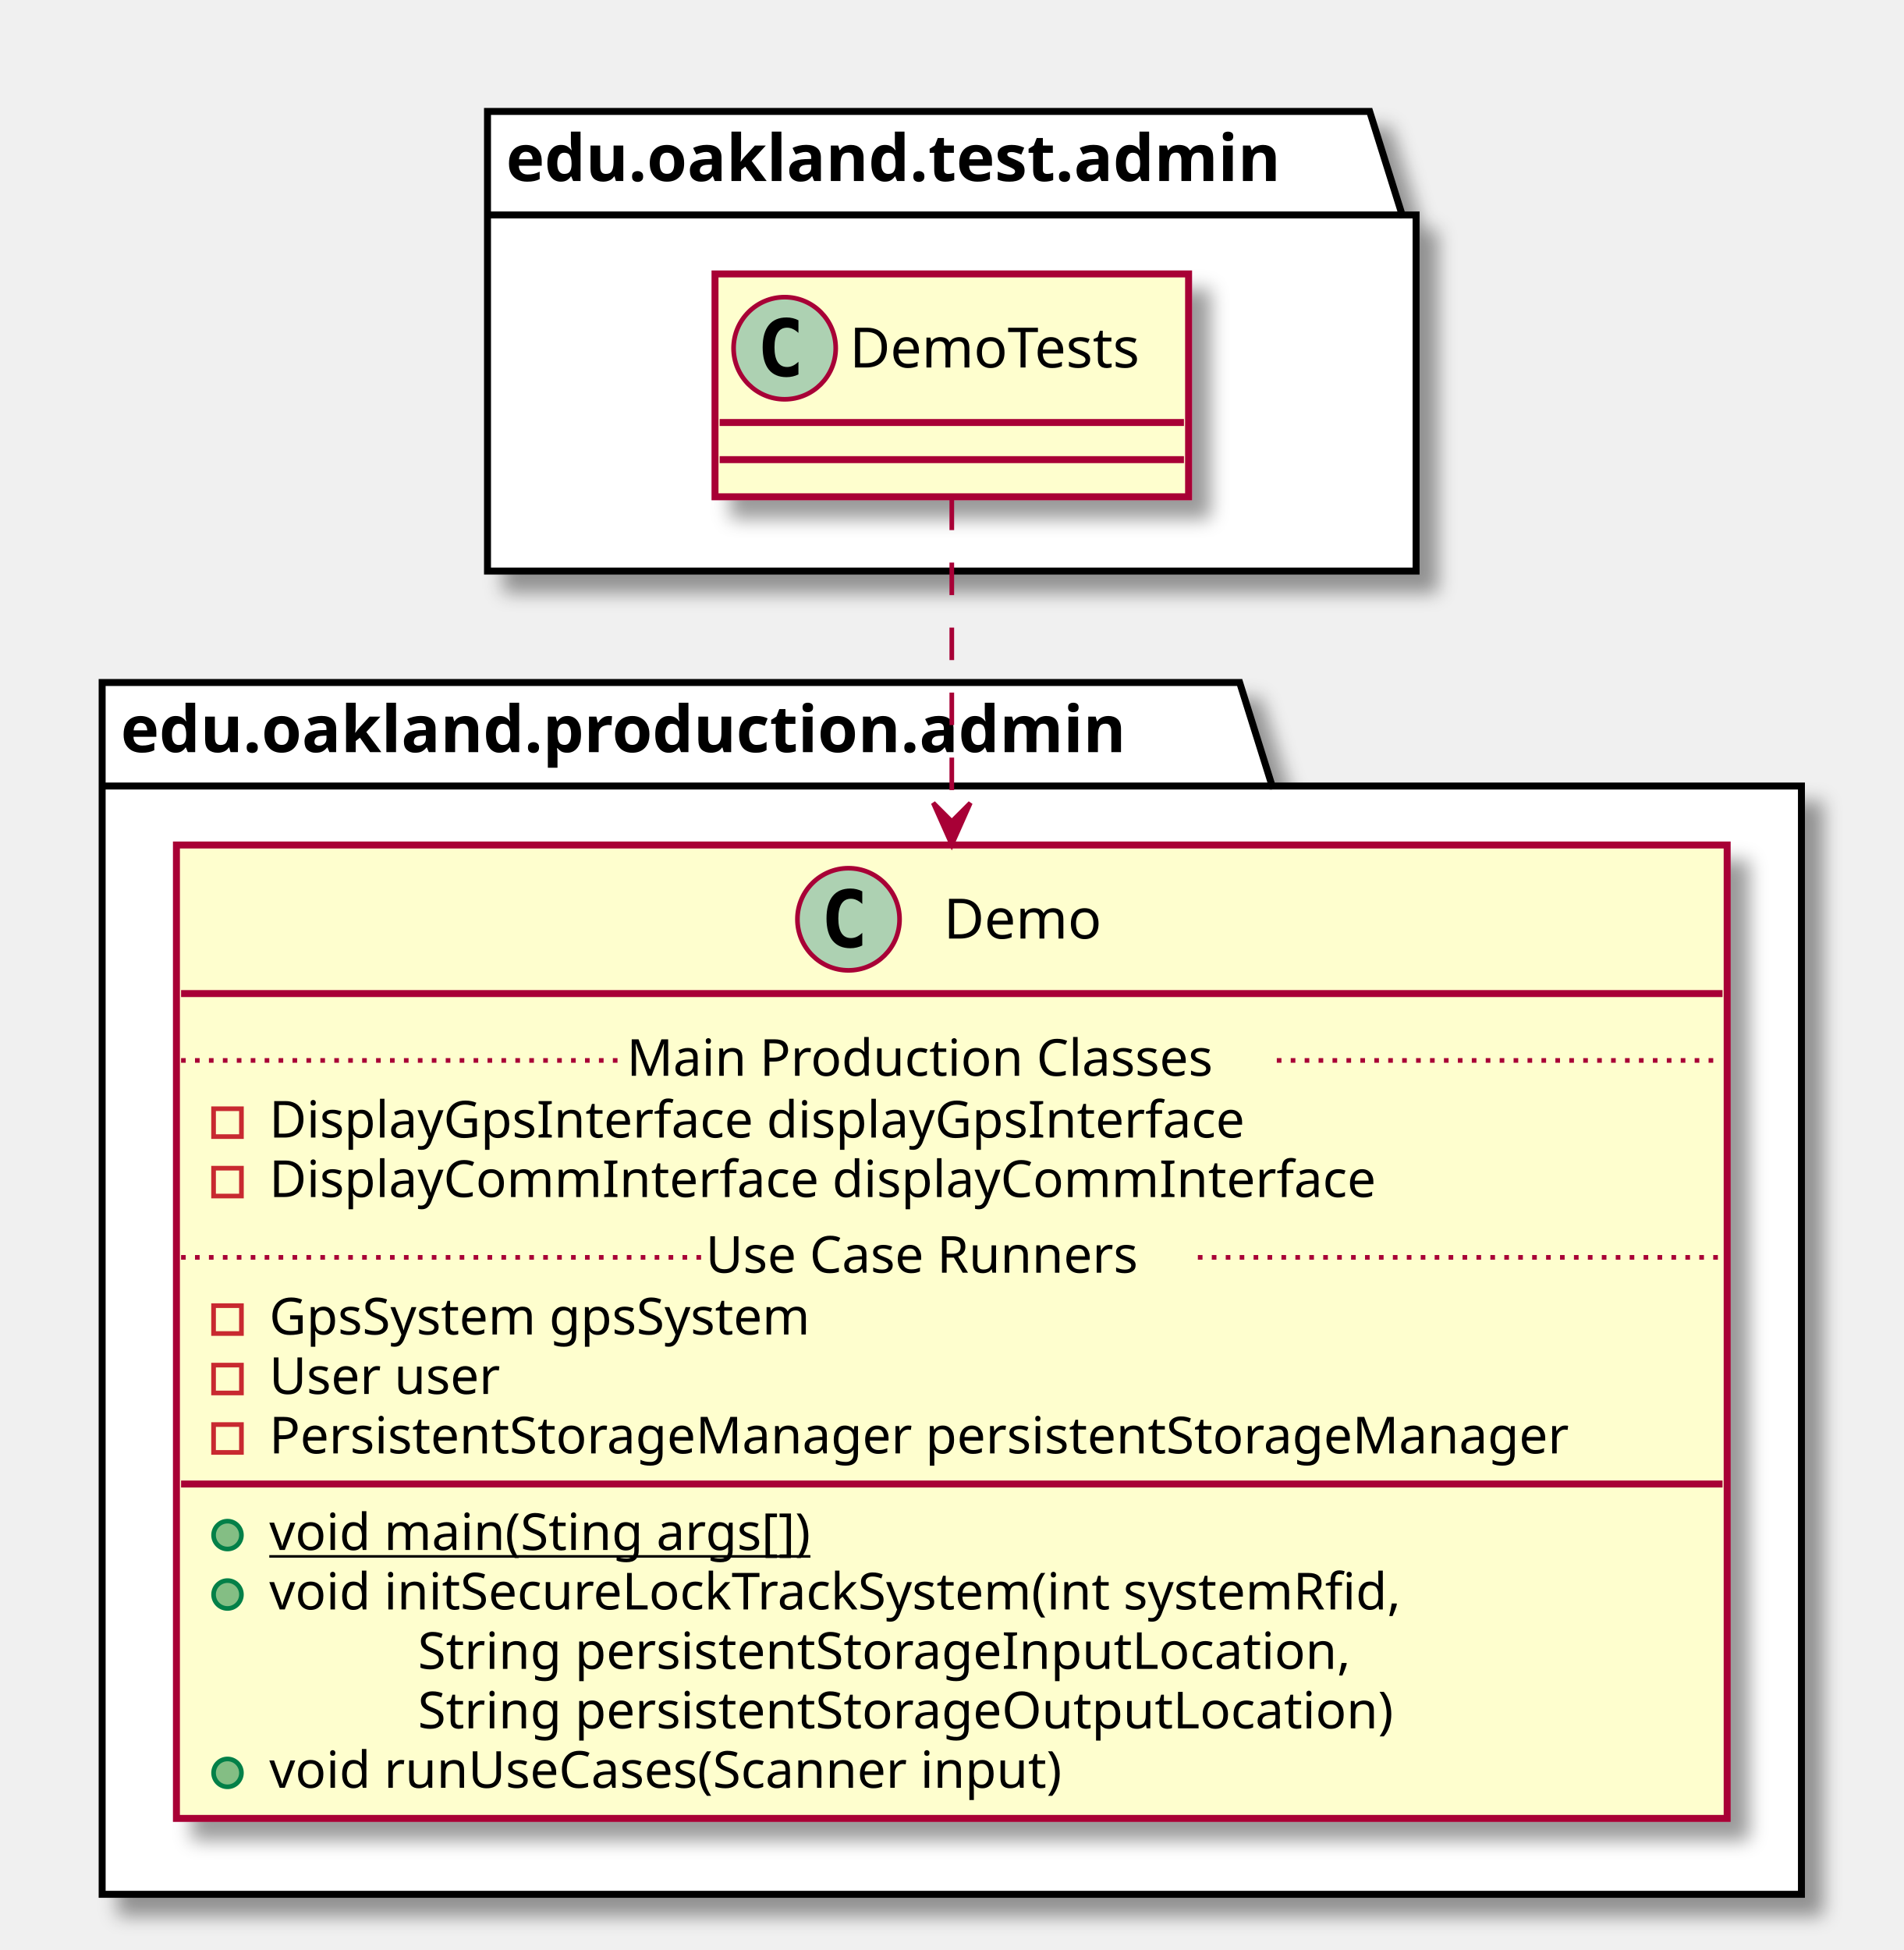
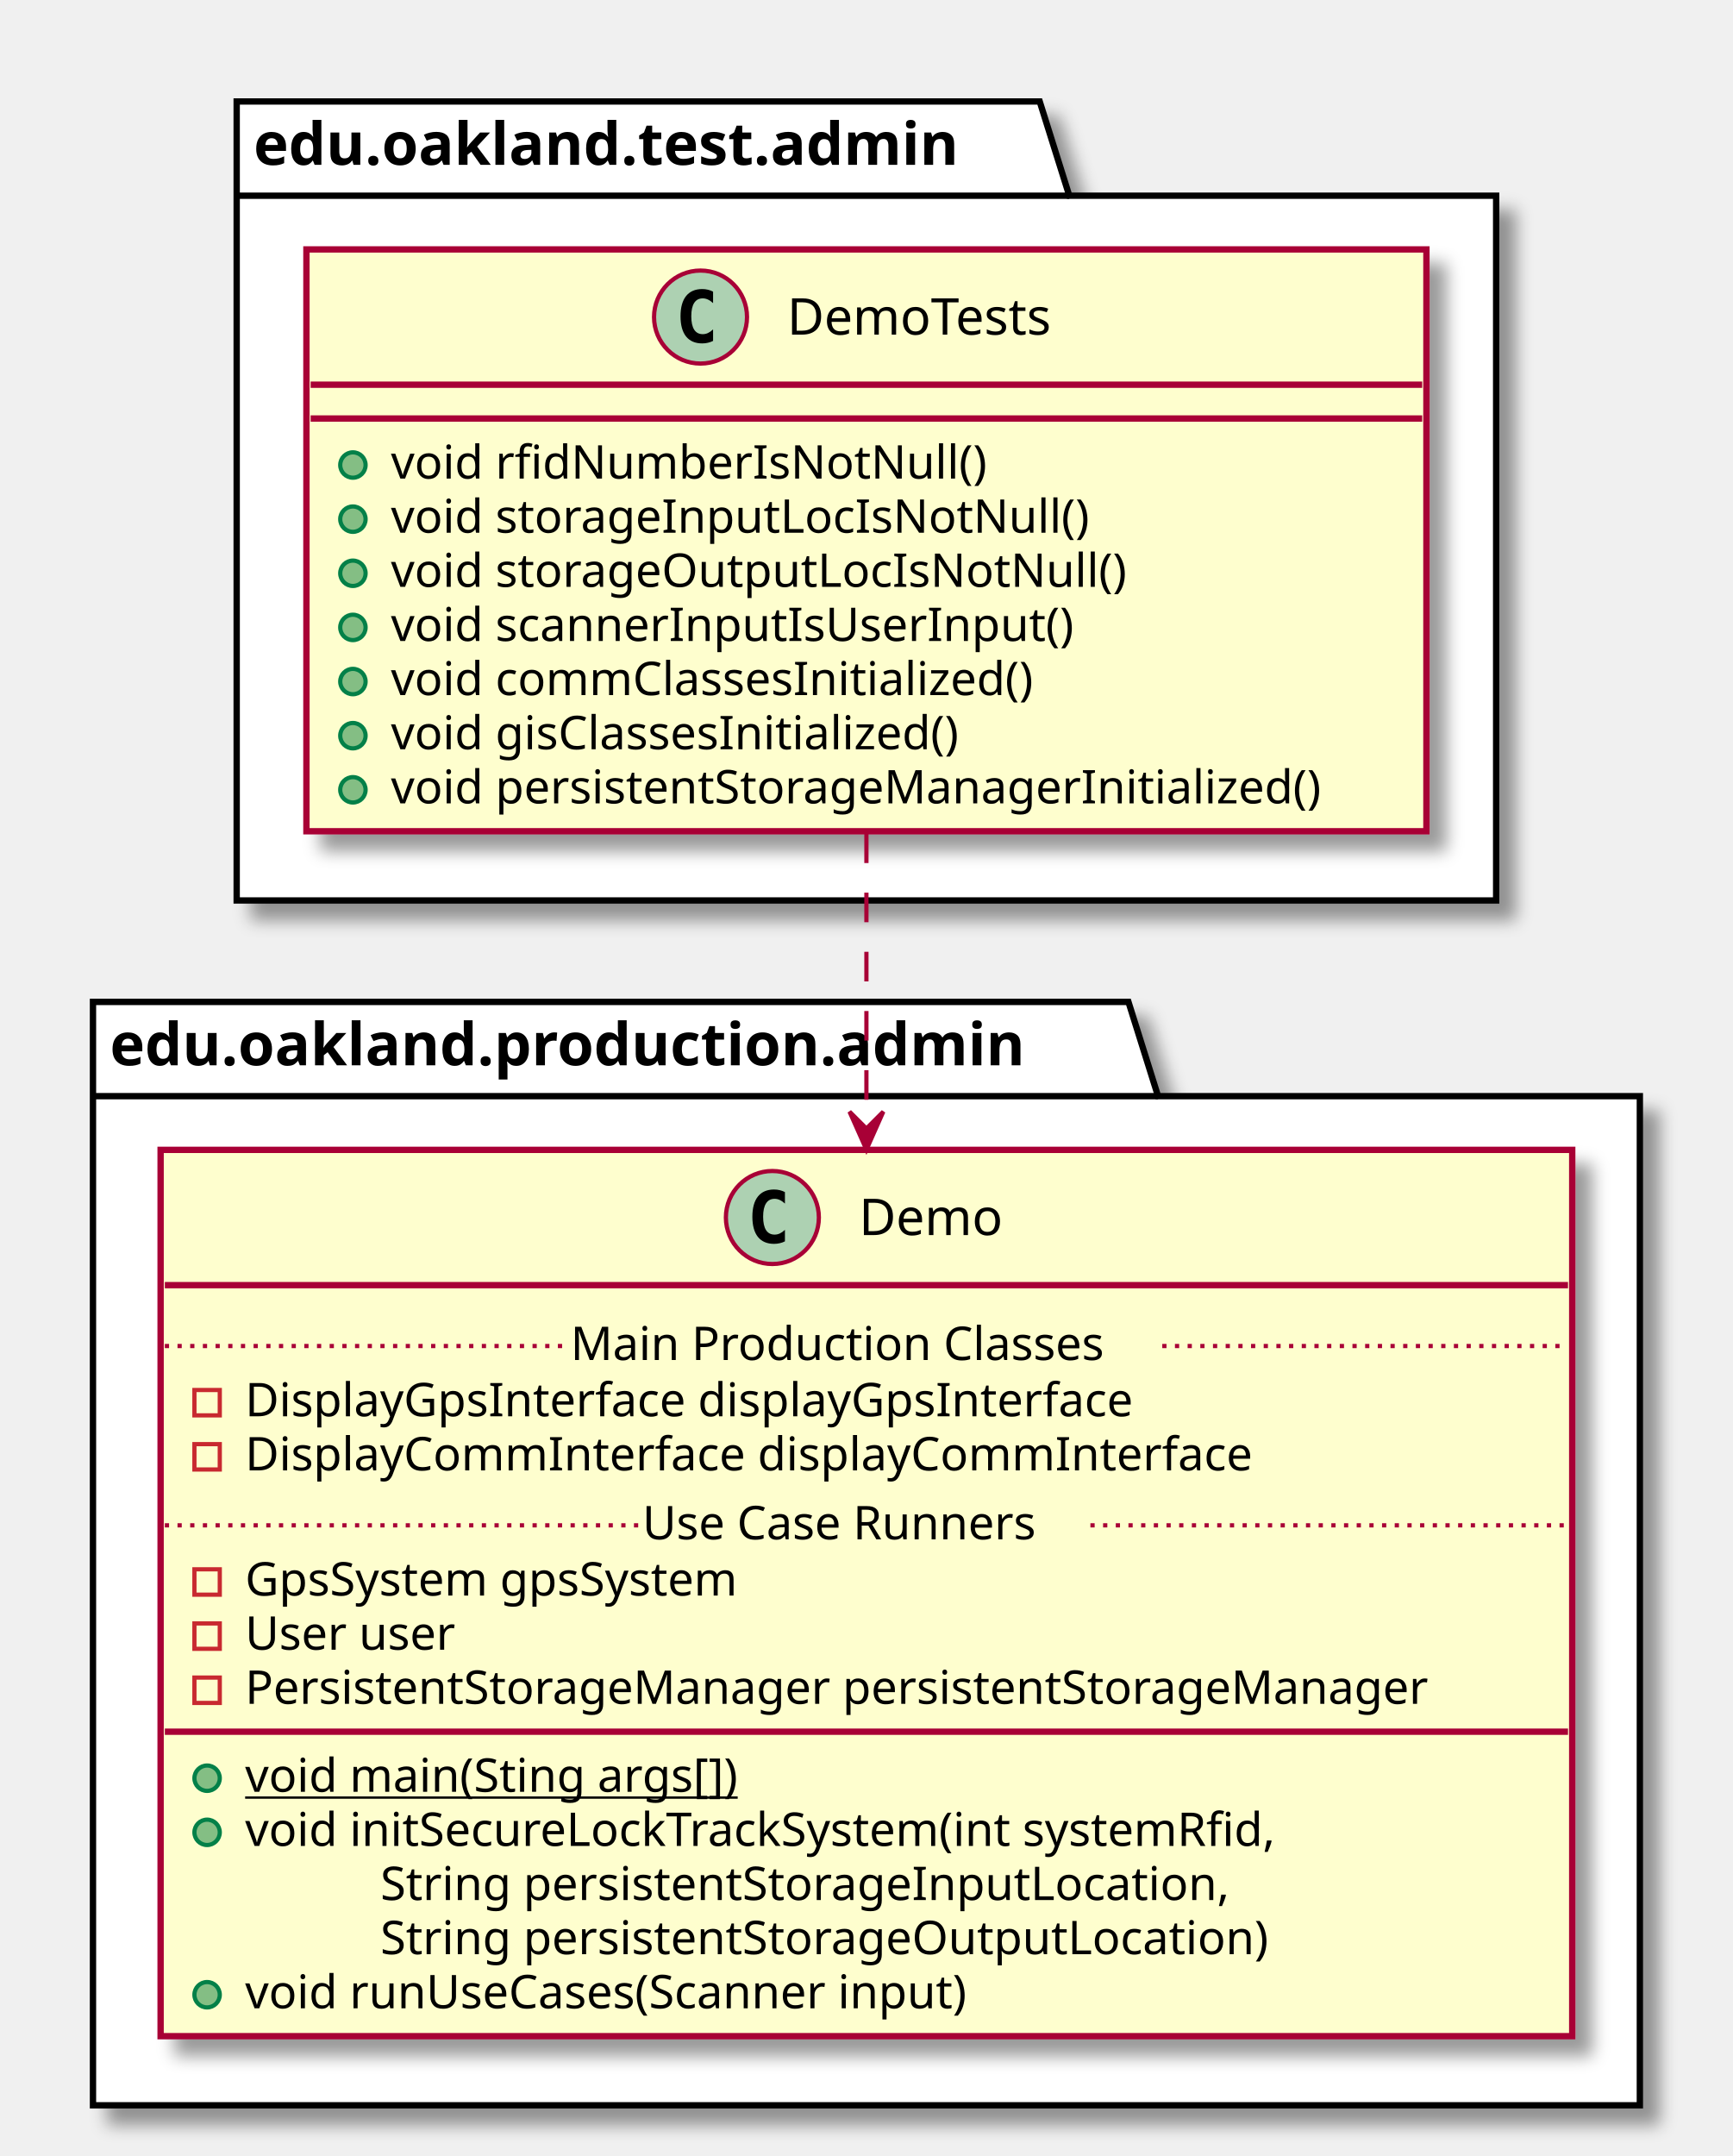
- <svg xmlns="http://www.w3.org/2000/svg" contentScriptType="application/ecmascript" contentStyleType="text/css" height="420px" preserveAspectRatio="none" style="width:410px;height:420px;" version="1.1" viewBox="0 0 410 420" width="410px" zoomAndPan="magnify">
+ <svg xmlns="http://www.w3.org/2000/svg" contentScriptType="application/ecmascript" contentStyleType="text/css" height="510px" preserveAspectRatio="none" style="width:410px;height:510px;" version="1.1" viewBox="0 0 410 510" width="410px" zoomAndPan="magnify">
  <defs>
-     <filter height="300%" id="f12qudsdj4nrxe" width="300%" x="-1" y="-1">
+     <filter height="300%" id="fz83wdhc97p4c" width="300%" x="-1" y="-1">
      <feGaussianBlur result="blurOut" stdDeviation="2.0" />
      <feColorMatrix in="blurOut" result="blurOut2" type="matrix" values="0 0 0 0 0 0 0 0 0 0 0 0 0 0 0 0 0 0 .4 0" />
      <feOffset dx="4.0" dy="4.0" in="blurOut2" result="blurOut3" />
      <feBlend in="SourceGraphic" in2="blurOut3" mode="normal" />
    </filter>
  </defs>
  <g>
-     <polygon fill="#FFFFFF" filter="url(#f12qudsdj4nrxe)" points="105,24,295,24,302,46.297,305,46.297,305,123,105,123,105,24" style="stroke: #000000; stroke-width: 1.5;" />
-     <line style="stroke: #000000; stroke-width: 1.5;" x1="105" x2="302" y1="46.297" y2="46.297" />
-     <text fill="#000000" font-family="sans-serif" font-size="14" font-weight="bold" lengthAdjust="spacingAndGlyphs" textLength="184" x="109" y="38.995">edu.oakland.test.admin</text>
-     <polygon fill="#FFFFFF" filter="url(#f12qudsdj4nrxe)" points="22,147,267,147,274,169.297,388,169.297,388,408,22,408,22,147" style="stroke: #000000; stroke-width: 1.5;" />
-     <line style="stroke: #000000; stroke-width: 1.5;" x1="22" x2="274" y1="169.297" y2="169.297" />
-     <text fill="#000000" font-family="sans-serif" font-size="14" font-weight="bold" lengthAdjust="spacingAndGlyphs" textLength="239" x="26" y="161.995">edu.oakland.production.admin</text>
-     <rect fill="#FEFECE" filter="url(#f12qudsdj4nrxe)" height="48" id="DemoTests" style="stroke: #A80036; stroke-width: 1.5;" width="102" x="154" y="59" />
-     <ellipse cx="169" cy="75" fill="#ADD1B2" rx="11" ry="11" style="stroke: #A80036; stroke-width: 1.0;" />
-     <path d="M171.969,80.641 Q171.391,80.938 170.75,81.078 Q170.109,81.234 169.406,81.234 Q166.906,81.234 165.578,79.594 Q164.266,77.938 164.266,74.812 Q164.266,71.688 165.578,70.031 Q166.906,68.375 169.406,68.375 Q170.109,68.375 170.75,68.531 Q171.406,68.688 171.969,68.984 L171.969,71.703 Q171.344,71.125 170.75,70.859 Q170.156,70.578 169.531,70.578 Q168.188,70.578 167.5,71.656 Q166.812,72.719 166.812,74.812 Q166.812,76.906 167.5,77.984 Q168.188,79.047 169.531,79.047 Q170.156,79.047 170.75,78.781 Q171.344,78.5 171.969,77.922 L171.969,80.641 Z " />
-     <text fill="#000000" font-family="sans-serif" font-size="12" lengthAdjust="spacingAndGlyphs" textLength="70" x="183" y="79.154">DemoTests</text>
-     <line style="stroke: #A80036; stroke-width: 1.5;" x1="155" x2="255" y1="91" y2="91" />
-     <line style="stroke: #A80036; stroke-width: 1.5;" x1="155" x2="255" y1="99" y2="99" />
-     <rect fill="#FEFECE" filter="url(#f12qudsdj4nrxe)" height="209.656" id="Demo" style="stroke: #A80036; stroke-width: 1.5;" width="334" x="38" y="182" />
-     <ellipse cx="182.75" cy="198" fill="#ADD1B2" rx="11" ry="11" style="stroke: #A80036; stroke-width: 1.0;" />
-     <path d="M185.719,203.641 Q185.141,203.938 184.5,204.078 Q183.859,204.234 183.156,204.234 Q180.656,204.234 179.328,202.594 Q178.016,200.938 178.016,197.812 Q178.016,194.688 179.328,193.031 Q180.656,191.375 183.156,191.375 Q183.859,191.375 184.5,191.531 Q185.156,191.688 185.719,191.984 L185.719,194.703 Q185.094,194.125 184.5,193.859 Q183.906,193.578 183.281,193.578 Q181.938,193.578 181.25,194.656 Q180.562,195.719 180.562,197.812 Q180.562,199.906 181.25,200.984 Q181.938,202.047 183.281,202.047 Q183.906,202.047 184.5,201.781 Q185.094,201.5 185.719,200.922 L185.719,203.641 Z " />
-     <text fill="#000000" font-family="sans-serif" font-size="12" lengthAdjust="spacingAndGlyphs" textLength="36" x="203.25" y="202.154">Demo</text>
-     <line style="stroke: #A80036; stroke-width: 1.5;" x1="39" x2="371" y1="214" y2="214" />
-     <rect fill="none" height="6" style="stroke: #C82930; stroke-width: 1.0;" width="6" x="46" y="238.805" />
-     <text fill="#000000" font-family="sans-serif" font-size="11" lengthAdjust="spacingAndGlyphs" textLength="231" x="58" y="245.015">DisplayGpsInterface displayGpsInterface</text>
-     <rect fill="none" height="6" style="stroke: #C82930; stroke-width: 1.0;" width="6" x="46" y="251.609" />
-     <text fill="#000000" font-family="sans-serif" font-size="11" lengthAdjust="spacingAndGlyphs" textLength="259" x="58" y="257.82">DisplayCommInterface displayCommInterface</text>
-     <line style="stroke: #A80036; stroke-width: 1.0; stroke-dasharray: 1.0,2.0;" x1="39" x2="135" y1="228.402" y2="228.402" />
-     <text fill="#000000" font-family="sans-serif" font-size="11" lengthAdjust="spacingAndGlyphs" textLength="140" x="135" y="231.71">Main Production Classes</text>
-     <line style="stroke: #A80036; stroke-width: 1.0; stroke-dasharray: 1.0,2.0;" x1="275" x2="371" y1="228.402" y2="228.402" />
-     <rect fill="none" height="6" style="stroke: #C82930; stroke-width: 1.0;" width="6" x="46" y="281.219" />
-     <text fill="#000000" font-family="sans-serif" font-size="11" lengthAdjust="spacingAndGlyphs" textLength="134" x="58" y="287.429">GpsSystem gpsSystem</text>
-     <rect fill="none" height="6" style="stroke: #C82930; stroke-width: 1.0;" width="6" x="46" y="294.023" />
-     <text fill="#000000" font-family="sans-serif" font-size="11" lengthAdjust="spacingAndGlyphs" textLength="57" x="58" y="300.234">User user</text>
-     <rect fill="none" height="6" style="stroke: #C82930; stroke-width: 1.0;" width="6" x="46" y="306.828" />
-     <text fill="#000000" font-family="sans-serif" font-size="11" lengthAdjust="spacingAndGlyphs" textLength="308" x="58" y="313.039">PersistentStorageManager persistentStorageManager</text>
-     <line style="stroke: #A80036; stroke-width: 1.0; stroke-dasharray: 1.0,2.0;" x1="39" x2="152" y1="270.816" y2="270.816" />
-     <text fill="#000000" font-family="sans-serif" font-size="11" lengthAdjust="spacingAndGlyphs" textLength="106" x="152" y="274.125">Use Case Runners</text>
-     <line style="stroke: #A80036; stroke-width: 1.0; stroke-dasharray: 1.0,2.0;" x1="258" x2="371" y1="270.816" y2="270.816" />
-     <line style="stroke: #A80036; stroke-width: 1.5;" x1="39" x2="371" y1="319.633" y2="319.633" />
-     <ellipse cx="49" cy="330.633" fill="#84BE84" rx="3" ry="3" style="stroke: #038048; stroke-width: 1.0;" />
-     <text fill="#000000" font-family="sans-serif" font-size="11" lengthAdjust="spacingAndGlyphs" text-decoration="underline" textLength="130" x="58" y="333.843">void main(Sting args[])</text>
-     <ellipse cx="49" cy="343.438" fill="#84BE84" rx="3" ry="3" style="stroke: #038048; stroke-width: 1.0;" />
-     <text fill="#000000" font-family="sans-serif" font-size="11" lengthAdjust="spacingAndGlyphs" textLength="272" x="58" y="346.648">void initSecureLockTrackSystem(int systemRfid,</text>
-     <text fill="#000000" font-family="sans-serif" font-size="11" lengthAdjust="spacingAndGlyphs" textLength="220" x="90" y="359.453">String persistentStorageInputLocation,</text>
-     <text fill="#000000" font-family="sans-serif" font-size="11" lengthAdjust="spacingAndGlyphs" textLength="230" x="90" y="372.257">String persistentStorageOutputLocation)</text>
-     <ellipse cx="49" cy="381.852" fill="#84BE84" rx="3" ry="3" style="stroke: #038048; stroke-width: 1.0;" />
-     <text fill="#000000" font-family="sans-serif" font-size="11" lengthAdjust="spacingAndGlyphs" textLength="191" x="58" y="385.062">void runUseCases(Scanner input)</text>
-     <path d="M205,107.17 C205,124.76 205,150.33 205,176.66 " fill="none" id="DemoTests-&gt;Demo" style="stroke: #A80036; stroke-width: 1.0; stroke-dasharray: 7.0,7.0;" />
-     <polygon fill="#A80036" points="205,181.94,209,172.94,205,176.94,201,172.94,205,181.94" style="stroke: #A80036; stroke-width: 1.0;" />
+     <polygon fill="#FFFFFF" filter="url(#fz83wdhc97p4c)" points="56,24,246,24,253,46.297,354,46.297,354,213,56,213,56,24" style="stroke: #000000; stroke-width: 1.5;" />
+     <line style="stroke: #000000; stroke-width: 1.5;" x1="56" x2="253" y1="46.297" y2="46.297" />
+     <text fill="#000000" font-family="sans-serif" font-size="14" font-weight="bold" lengthAdjust="spacingAndGlyphs" textLength="184" x="60" y="38.995">edu.oakland.test.admin</text>
+     <polygon fill="#FFFFFF" filter="url(#fz83wdhc97p4c)" points="22,237,267,237,274,259.297,388,259.297,388,498,22,498,22,237" style="stroke: #000000; stroke-width: 1.5;" />
+     <line style="stroke: #000000; stroke-width: 1.5;" x1="22" x2="274" y1="259.297" y2="259.297" />
+     <text fill="#000000" font-family="sans-serif" font-size="14" font-weight="bold" lengthAdjust="spacingAndGlyphs" textLength="239" x="26" y="251.995">edu.oakland.production.admin</text>
+     <rect fill="#FEFECE" filter="url(#fz83wdhc97p4c)" height="137.633" id="DemoTests" style="stroke: #A80036; stroke-width: 1.5;" width="265" x="72.5" y="59" />
+     <ellipse cx="165.75" cy="75" fill="#ADD1B2" rx="11" ry="11" style="stroke: #A80036; stroke-width: 1.0;" />
+     <path d="M168.719,80.641 Q168.141,80.938 167.5,81.078 Q166.859,81.234 166.156,81.234 Q163.656,81.234 162.328,79.594 Q161.016,77.938 161.016,74.812 Q161.016,71.688 162.328,70.031 Q163.656,68.375 166.156,68.375 Q166.859,68.375 167.5,68.531 Q168.156,68.688 168.719,68.984 L168.719,71.703 Q168.094,71.125 167.5,70.859 Q166.906,70.578 166.281,70.578 Q164.938,70.578 164.25,71.656 Q163.562,72.719 163.562,74.812 Q163.562,76.906 164.25,77.984 Q164.938,79.047 166.281,79.047 Q166.906,79.047 167.5,78.781 Q168.094,78.5 168.719,77.922 L168.719,80.641 Z " />
+     <text fill="#000000" font-family="sans-serif" font-size="12" lengthAdjust="spacingAndGlyphs" textLength="70" x="186.25" y="79.154">DemoTests</text>
+     <line style="stroke: #A80036; stroke-width: 1.5;" x1="73.5" x2="336.5" y1="91" y2="91" />
+     <line style="stroke: #A80036; stroke-width: 1.5;" x1="73.5" x2="336.5" y1="99" y2="99" />
+     <ellipse cx="83.5" cy="110" fill="#84BE84" rx="3" ry="3" style="stroke: #038048; stroke-width: 1.0;" />
+     <text fill="#000000" font-family="sans-serif" font-size="11" lengthAdjust="spacingAndGlyphs" textLength="149" x="92.5" y="113.21">void rfidNumberIsNotNull()</text>
+     <ellipse cx="83.5" cy="122.805" fill="#84BE84" rx="3" ry="3" style="stroke: #038048; stroke-width: 1.0;" />
+     <text fill="#000000" font-family="sans-serif" font-size="11" lengthAdjust="spacingAndGlyphs" textLength="176" x="92.5" y="126.015">void storageInputLocIsNotNull()</text>
+     <ellipse cx="83.5" cy="135.609" fill="#84BE84" rx="3" ry="3" style="stroke: #038048; stroke-width: 1.0;" />
+     <text fill="#000000" font-family="sans-serif" font-size="11" lengthAdjust="spacingAndGlyphs" textLength="186" x="92.5" y="138.82">void storageOutputLocIsNotNull()</text>
+     <ellipse cx="83.5" cy="148.414" fill="#84BE84" rx="3" ry="3" style="stroke: #038048; stroke-width: 1.0;" />
+     <text fill="#000000" font-family="sans-serif" font-size="11" lengthAdjust="spacingAndGlyphs" textLength="174" x="92.5" y="151.625">void scannerInputIsUserInput()</text>
+     <ellipse cx="83.5" cy="161.219" fill="#84BE84" rx="3" ry="3" style="stroke: #038048; stroke-width: 1.0;" />
+     <text fill="#000000" font-family="sans-serif" font-size="11" lengthAdjust="spacingAndGlyphs" textLength="168" x="92.5" y="164.429">void commClassesInitialized()</text>
+     <ellipse cx="83.5" cy="174.023" fill="#84BE84" rx="3" ry="3" style="stroke: #038048; stroke-width: 1.0;" />
+     <text fill="#000000" font-family="sans-serif" font-size="11" lengthAdjust="spacingAndGlyphs" textLength="150" x="92.5" y="177.234">void gisClassesInitialized()</text>
+     <ellipse cx="83.5" cy="186.828" fill="#84BE84" rx="3" ry="3" style="stroke: #038048; stroke-width: 1.0;" />
+     <text fill="#000000" font-family="sans-serif" font-size="11" lengthAdjust="spacingAndGlyphs" textLength="239" x="92.5" y="190.039">void persistentStorageManagerInitialized()</text>
+     <rect fill="#FEFECE" filter="url(#fz83wdhc97p4c)" height="209.656" id="Demo" style="stroke: #A80036; stroke-width: 1.5;" width="334" x="38" y="272" />
+     <ellipse cx="182.75" cy="288" fill="#ADD1B2" rx="11" ry="11" style="stroke: #A80036; stroke-width: 1.0;" />
+     <path d="M185.719,293.641 Q185.141,293.938 184.5,294.078 Q183.859,294.234 183.156,294.234 Q180.656,294.234 179.328,292.594 Q178.016,290.938 178.016,287.812 Q178.016,284.688 179.328,283.031 Q180.656,281.375 183.156,281.375 Q183.859,281.375 184.5,281.531 Q185.156,281.688 185.719,281.984 L185.719,284.703 Q185.094,284.125 184.5,283.859 Q183.906,283.578 183.281,283.578 Q181.938,283.578 181.25,284.656 Q180.562,285.719 180.562,287.812 Q180.562,289.906 181.25,290.984 Q181.938,292.047 183.281,292.047 Q183.906,292.047 184.5,291.781 Q185.094,291.5 185.719,290.922 L185.719,293.641 Z " />
+     <text fill="#000000" font-family="sans-serif" font-size="12" lengthAdjust="spacingAndGlyphs" textLength="36" x="203.25" y="292.154">Demo</text>
+     <line style="stroke: #A80036; stroke-width: 1.5;" x1="39" x2="371" y1="304" y2="304" />
+     <rect fill="none" height="6" style="stroke: #C82930; stroke-width: 1.0;" width="6" x="46" y="328.805" />
+     <text fill="#000000" font-family="sans-serif" font-size="11" lengthAdjust="spacingAndGlyphs" textLength="231" x="58" y="335.015">DisplayGpsInterface displayGpsInterface</text>
+     <rect fill="none" height="6" style="stroke: #C82930; stroke-width: 1.0;" width="6" x="46" y="341.609" />
+     <text fill="#000000" font-family="sans-serif" font-size="11" lengthAdjust="spacingAndGlyphs" textLength="259" x="58" y="347.82">DisplayCommInterface displayCommInterface</text>
+     <line style="stroke: #A80036; stroke-width: 1.0; stroke-dasharray: 1.0,2.0;" x1="39" x2="135" y1="318.402" y2="318.402" />
+     <text fill="#000000" font-family="sans-serif" font-size="11" lengthAdjust="spacingAndGlyphs" textLength="140" x="135" y="321.71">Main Production Classes</text>
+     <line style="stroke: #A80036; stroke-width: 1.0; stroke-dasharray: 1.0,2.0;" x1="275" x2="371" y1="318.402" y2="318.402" />
+     <rect fill="none" height="6" style="stroke: #C82930; stroke-width: 1.0;" width="6" x="46" y="371.219" />
+     <text fill="#000000" font-family="sans-serif" font-size="11" lengthAdjust="spacingAndGlyphs" textLength="134" x="58" y="377.429">GpsSystem gpsSystem</text>
+     <rect fill="none" height="6" style="stroke: #C82930; stroke-width: 1.0;" width="6" x="46" y="384.023" />
+     <text fill="#000000" font-family="sans-serif" font-size="11" lengthAdjust="spacingAndGlyphs" textLength="57" x="58" y="390.234">User user</text>
+     <rect fill="none" height="6" style="stroke: #C82930; stroke-width: 1.0;" width="6" x="46" y="396.828" />
+     <text fill="#000000" font-family="sans-serif" font-size="11" lengthAdjust="spacingAndGlyphs" textLength="308" x="58" y="403.039">PersistentStorageManager persistentStorageManager</text>
+     <line style="stroke: #A80036; stroke-width: 1.0; stroke-dasharray: 1.0,2.0;" x1="39" x2="152" y1="360.816" y2="360.816" />
+     <text fill="#000000" font-family="sans-serif" font-size="11" lengthAdjust="spacingAndGlyphs" textLength="106" x="152" y="364.125">Use Case Runners</text>
+     <line style="stroke: #A80036; stroke-width: 1.0; stroke-dasharray: 1.0,2.0;" x1="258" x2="371" y1="360.816" y2="360.816" />
+     <line style="stroke: #A80036; stroke-width: 1.5;" x1="39" x2="371" y1="409.633" y2="409.633" />
+     <ellipse cx="49" cy="420.633" fill="#84BE84" rx="3" ry="3" style="stroke: #038048; stroke-width: 1.0;" />
+     <text fill="#000000" font-family="sans-serif" font-size="11" lengthAdjust="spacingAndGlyphs" text-decoration="underline" textLength="130" x="58" y="423.843">void main(Sting args[])</text>
+     <ellipse cx="49" cy="433.438" fill="#84BE84" rx="3" ry="3" style="stroke: #038048; stroke-width: 1.0;" />
+     <text fill="#000000" font-family="sans-serif" font-size="11" lengthAdjust="spacingAndGlyphs" textLength="272" x="58" y="436.648">void initSecureLockTrackSystem(int systemRfid,</text>
+     <text fill="#000000" font-family="sans-serif" font-size="11" lengthAdjust="spacingAndGlyphs" textLength="220" x="90" y="449.453">String persistentStorageInputLocation,</text>
+     <text fill="#000000" font-family="sans-serif" font-size="11" lengthAdjust="spacingAndGlyphs" textLength="230" x="90" y="462.257">String persistentStorageOutputLocation)</text>
+     <ellipse cx="49" cy="471.852" fill="#84BE84" rx="3" ry="3" style="stroke: #038048; stroke-width: 1.0;" />
+     <text fill="#000000" font-family="sans-serif" font-size="11" lengthAdjust="spacingAndGlyphs" textLength="191" x="58" y="475.062">void runUseCases(Scanner input)</text>
+     <path d="M205,197.15 C205,218.74 205,243.19 205,266.91 " fill="none" id="DemoTests-&gt;Demo" style="stroke: #A80036; stroke-width: 1.0; stroke-dasharray: 7.0,7.0;" />
+     <polygon fill="#A80036" points="205,271.96,209,262.96,205,266.96,201,262.96,205,271.96" style="stroke: #A80036; stroke-width: 1.0;" />
  </g>
</svg>
